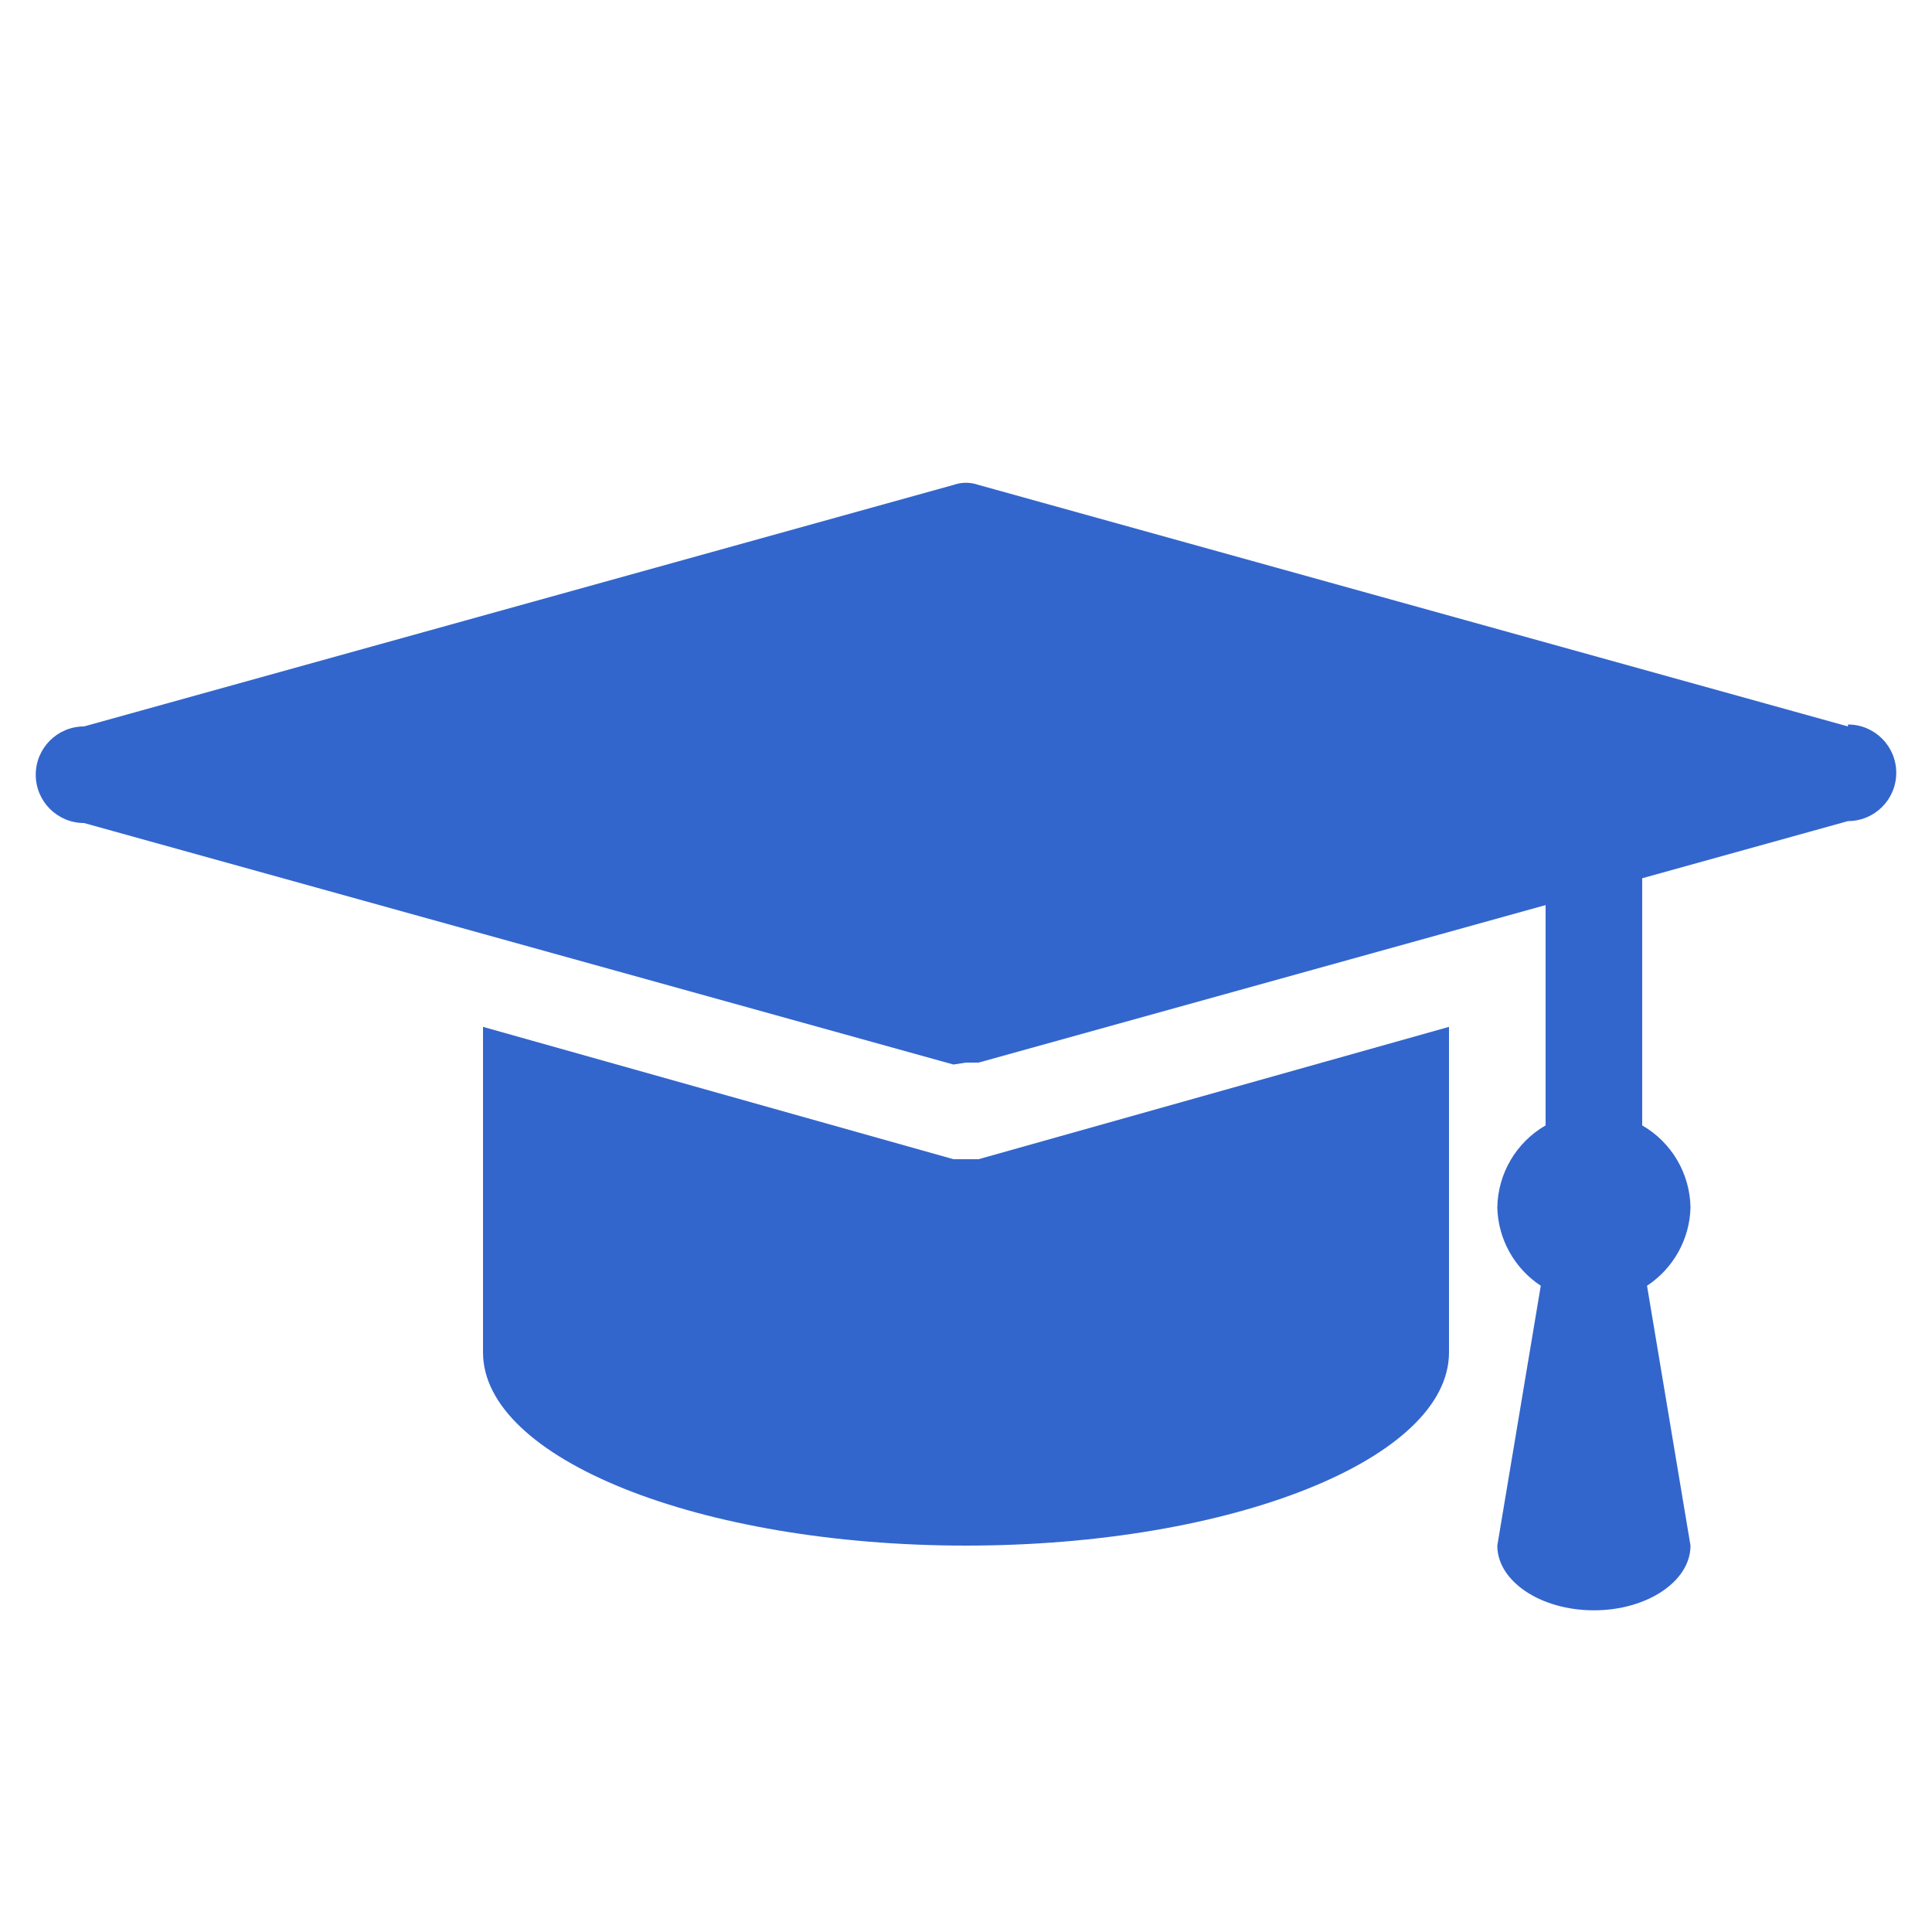
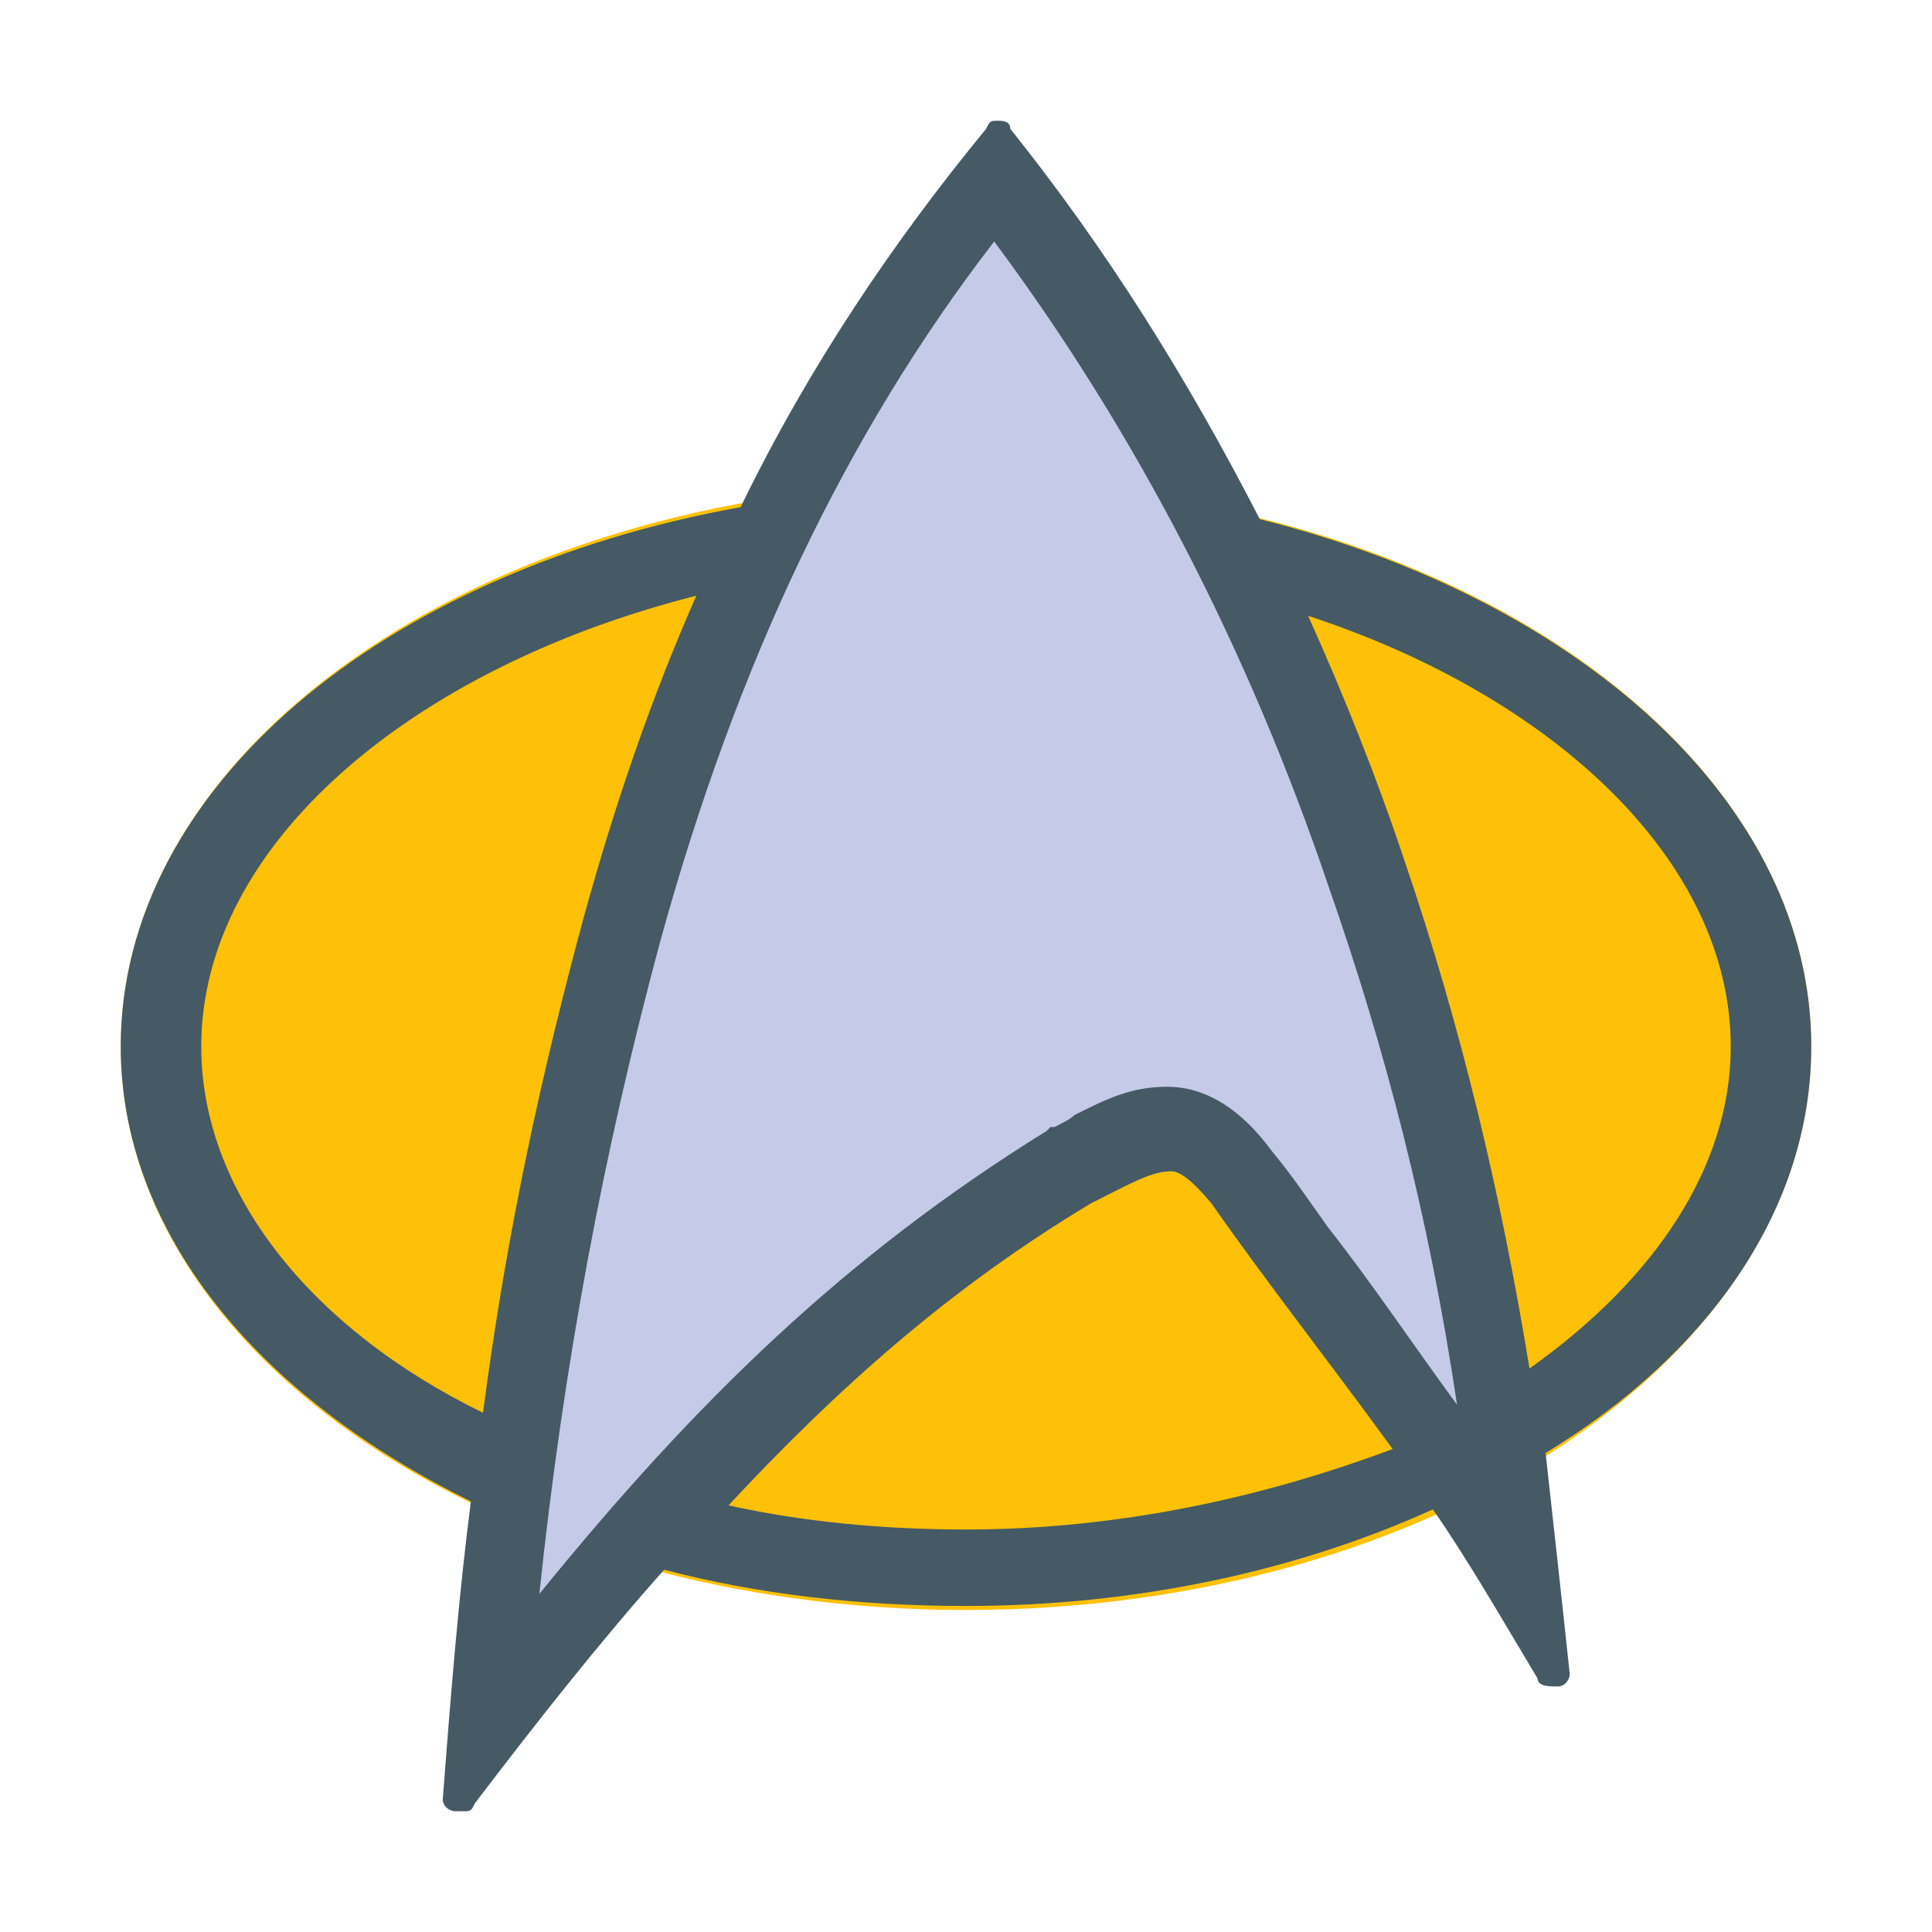
- <svg xmlns="http://www.w3.org/2000/svg" viewBox="2 2 20 20">
-   <path d="M12.13,14,12,14l-.13,0L7,12.63V16c0,1.1,2.24,2,5,2s5-.9,5-2V12.63Z" fill="#36c" />
-   <path d="M21.13,9.52l-9-2.5a.39.39,0,0,0-.26,0l-9,2.5a.5.5,0,0,0,0,1l9,2.5L12,13l.13,0,9-2.5a.5.5,0,0,0,0-1Z" fill="#36c" />
-   <path d="M19.5,14.5a1,1,0,0,0-.5-.85V10H18v3.65a1,1,0,0,0-.5.85,1,1,0,0,0,.45.81L17.5,18c0,.37.45.67,1,.67s1-.3,1-.67l-.45-2.69A1,1,0,0,0,19.5,14.5Z" fill="#36c" />
+ <svg xmlns="http://www.w3.org/2000/svg" viewBox="0 0 48 48" width="48px" height="48px">
+   <path fill="#FFC107" d="M24,12C12.4,12,3,18.3,3,26s9.4,14,21,14s21-6.3,21-14S35.6,12,24,12L24,12z" />
+   <path fill="#455A64" d="M45,26c0-6-5.7-11.1-13.7-13.1c-1.8-3.5-3.8-6.7-6.2-9.7C25.1,3,24.9,3,24.8,3c-0.2,0-0.2,0-0.3,0.2c-2.3,2.8-4.4,5.9-6.1,9.4C9.5,14.2,3,19.6,3,26c0,4.6,3.4,8.7,8.7,11.3c-0.3,2.3-0.5,4.8-0.7,7.4c0,0.2,0.2,0.3,0.3,0.3h0.2c0.2,0,0.2,0,0.3-0.2c1.6-2.1,3.1-4,4.7-5.8c2.3,0.6,4.8,0.9,7.5,0.9c4.3,0,8.3-0.9,11.6-2.4c0.9,1.3,1.7,2.7,2.6,4.2c0,0.2,0.3,0.2,0.5,0.2c0.2,0,0.3-0.2,0.3-0.3c-0.2-1.9-0.4-3.7-0.6-5.5C42.5,33.6,45,30,45,26z M5,26c0-5,5.2-9.4,12.3-11.2c-1.1,2.5-2,5.1-2.8,8c-1,3.7-1.9,7.7-2.5,12.3C7.7,33,5,29.6,5,26z M24,38c-2.1,0-4.1-0.2-5.9-0.6c2.7-2.9,5.5-5.4,9-7.5c1-0.5,1.5-0.8,2-0.8c0.2,0,0.5,0.2,1,0.8c1.4,2,2.9,3.9,4.5,6.1C31.4,37.2,27.8,38,24,38z M38,34c-0.7-4.3-1.7-8.5-3.1-12.6c-0.7-2.1-1.5-4.1-2.4-6.1C38.6,17.3,43,21.4,43,26C43,29,41.1,31.8,38,34z" />
+   <path fill="#C5CAE9" d="M24.7,6c-3.7,4.8-6.4,10.5-8.3,17.4c-1.4,5.2-2.4,10.5-3,16.2c3.9-4.8,7.6-8.4,12.6-11.5l0.1-0.1l0.1,0c0.2-0.1,0.4-0.2,0.5-0.3c0.8-0.4,1.4-0.7,2.3-0.7c1.4,0,2.3,1.2,2.6,1.6c0.5,0.6,0.9,1.2,1.4,1.9c1.1,1.4,2.1,2.9,3.2,4.4c-0.7-4.7-1.8-8.9-3.2-12.9C31,16.1,28.2,10.7,24.7,6z" />
</svg>
